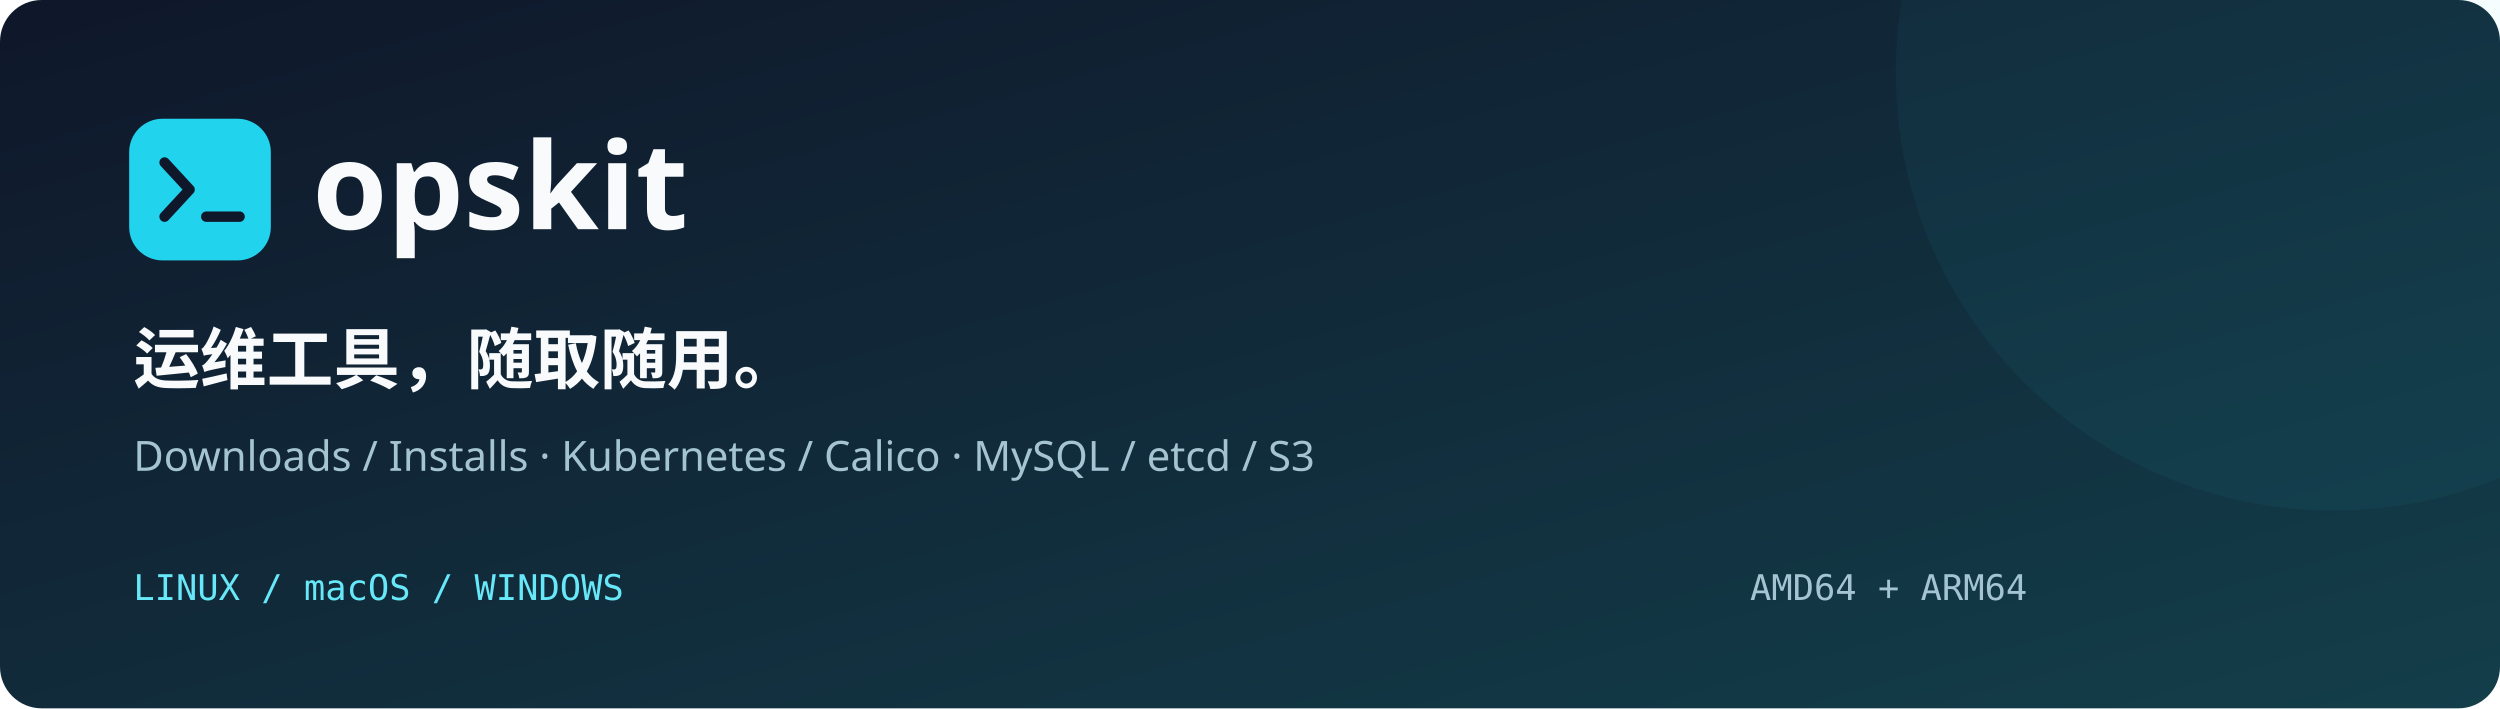
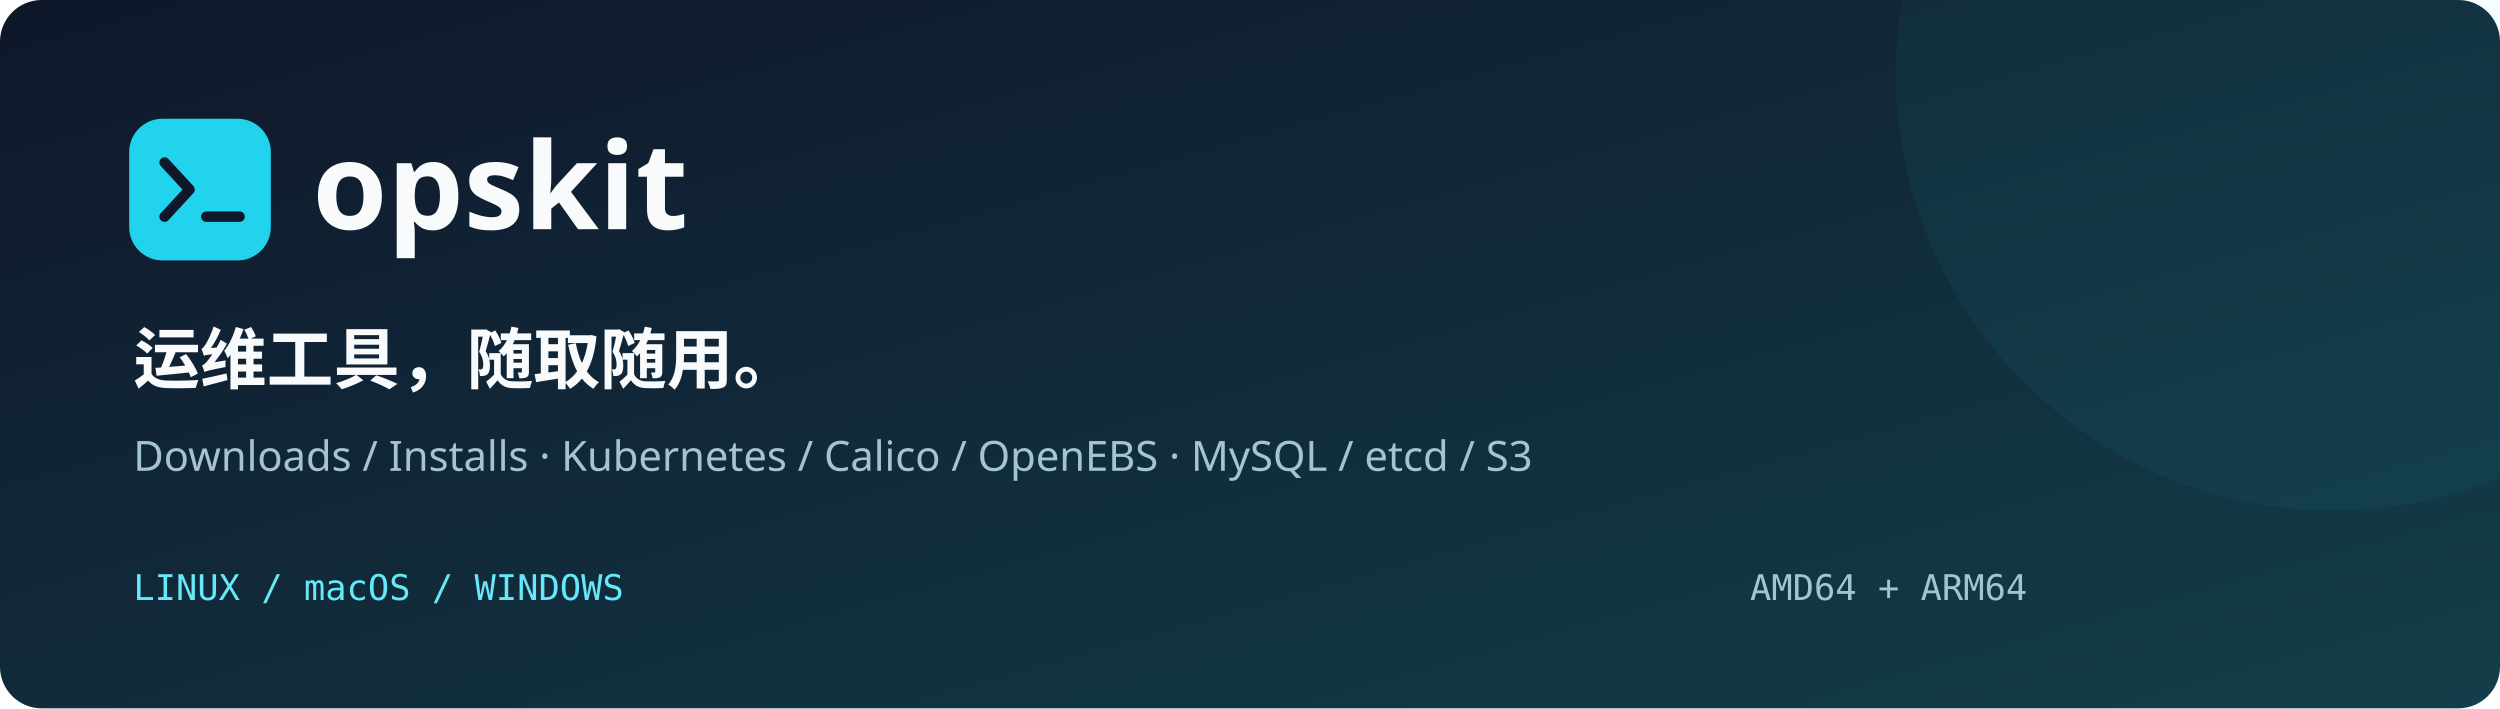
<svg xmlns="http://www.w3.org/2000/svg" width="1200" height="340" viewBox="0 0 1200 340" role="img" aria-labelledby="title desc">
  <defs>
    <linearGradient id="bg" x2="1" y2="1">
      <stop stop-color="#0f172a" />
      <stop offset="1" stop-color="#133e4a" />
    </linearGradient>
  </defs>
  <rect width="1200" height="340" rx="20" fill="url(#bg)" />
  <circle cx="1120" cy="35" r="210" fill="#22d3ee" opacity=".05" />
  <rect x="62" y="57" width="68" height="68" rx="16" fill="#22d3ee" />
  <path d="m79 78 12 13-12 13m20 0h16" stroke="#0f172a" stroke-width="5" fill="none" stroke-linecap="round" stroke-linejoin="round" />
  <text x="150" y="110" fill="#f8fafc" font-family="system-ui,sans-serif" font-size="58" font-weight="750">opskit</text>
  <text x="64" y="184" fill="#f8fafc" font-family="system-ui,sans-serif" font-size="32" font-weight="600">运维工具，随取随用。</text>
-   <text x="64" y="226" fill="#a5c4d2" font-family="system-ui,sans-serif" font-size="20">Downloads / Installs · Kubernetes / Calico · MySQL / etcd / S3</text>
+   <text x="64" y="226" fill="#a5c4d2" font-family="system-ui,sans-serif" font-size="20">Downloads / Installs · Kubernetes / Calico / OpenEBS · MySQL / etcd / S3</text>
  <text x="64" y="288" fill="#67e8f9" font-family="monospace" font-size="17">LINUX / macOS / WINDOWS</text>
  <text x="840" y="288" fill="#a5c4d2" font-family="monospace" font-size="17">AMD64 + ARM64</text>
</svg>
